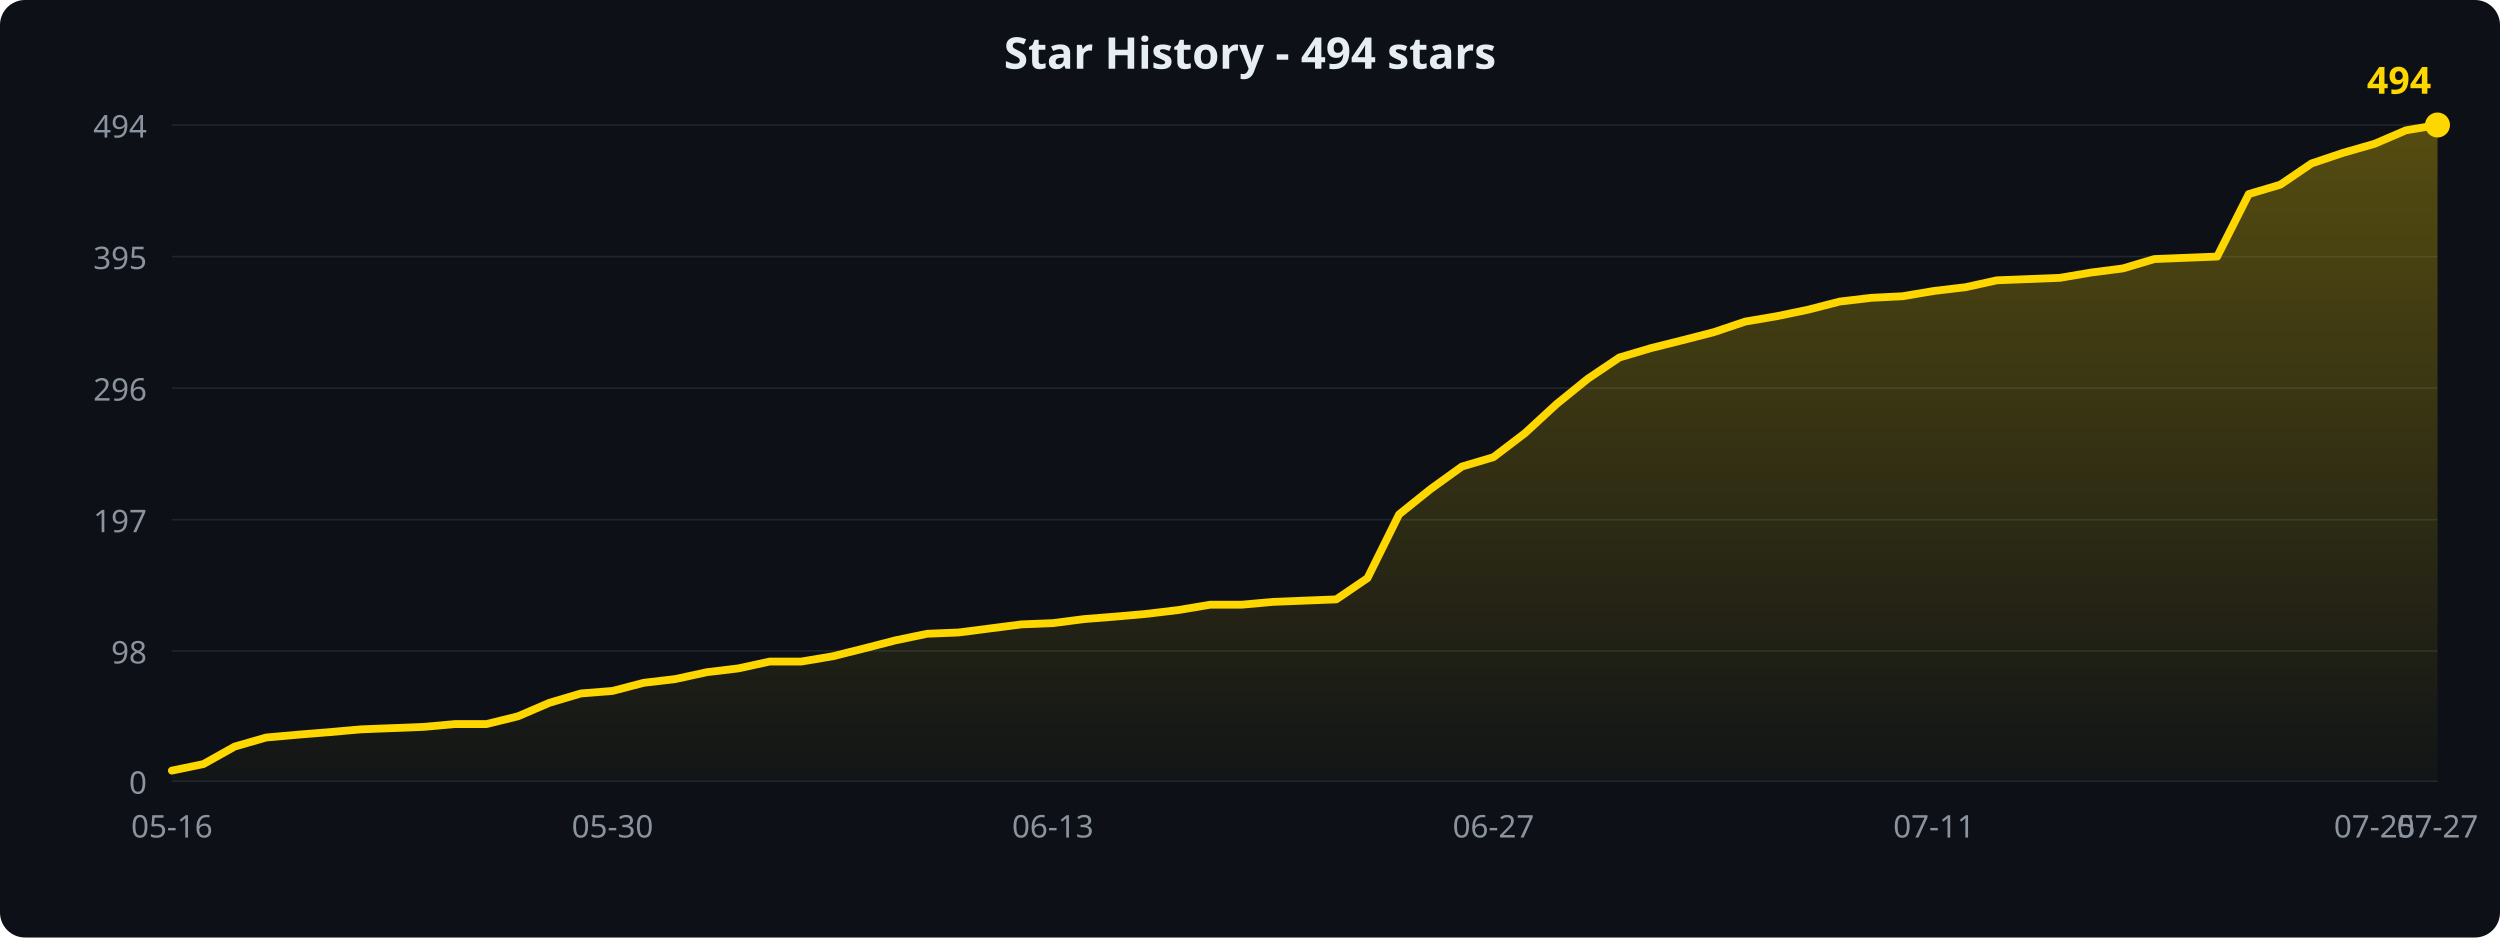
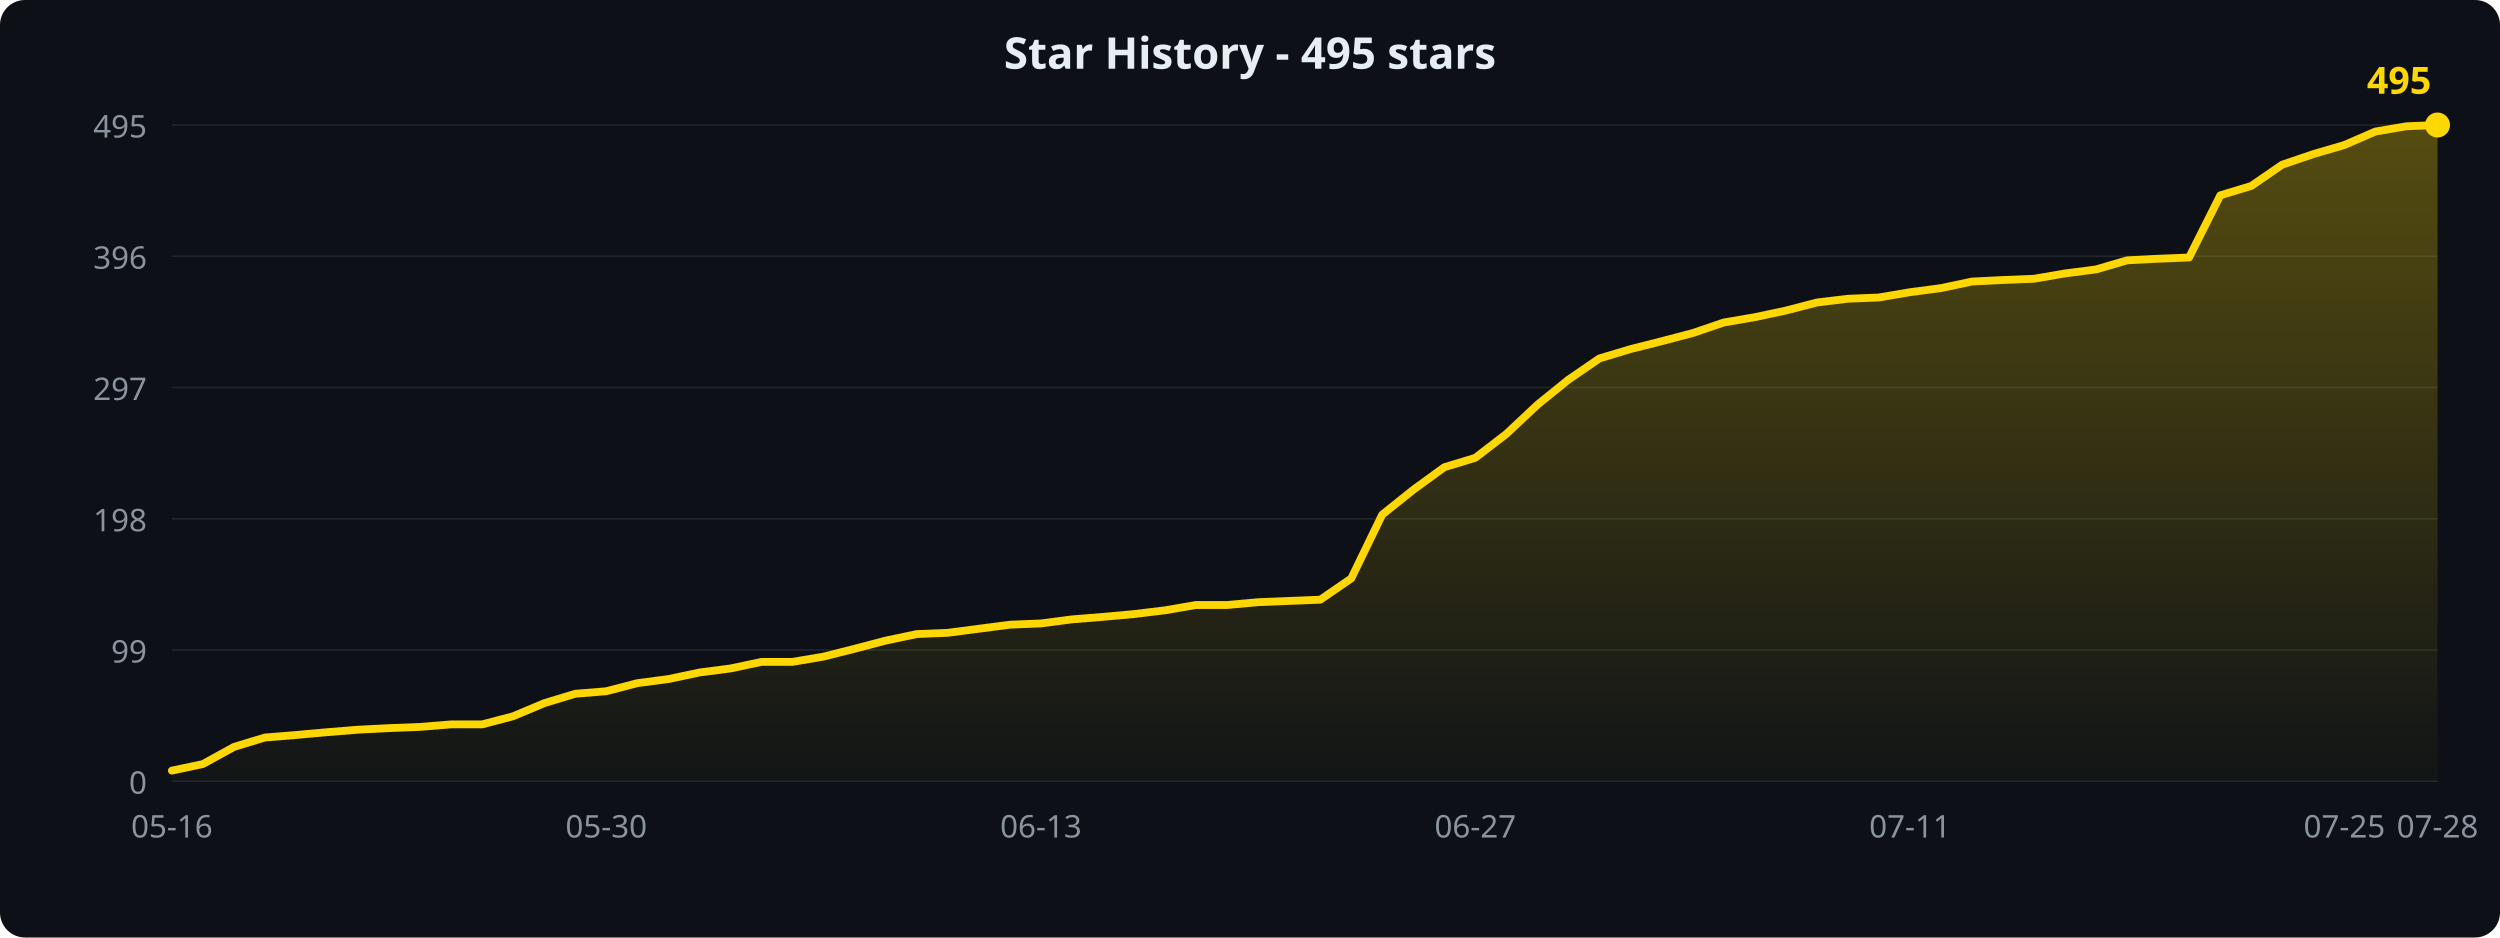
<svg xmlns="http://www.w3.org/2000/svg" viewBox="0 0 800 300" width="800" height="300">
  <defs>
    <linearGradient id="fill" x1="0" y1="0" x2="0" y2="1">
      <stop offset="0%" stop-color="#FFD700" stop-opacity="0.3" />
      <stop offset="100%" stop-color="#FFD700" stop-opacity="0.02" />
    </linearGradient>
  </defs>
  <rect width="800" height="300" rx="8" fill="#0d1117" />
  <text x="400.0" y="22" text-anchor="middle" fill="#e6edf3" font-family="system-ui,sans-serif" font-size="14" font-weight="600">
-     Star History - 494 stars
+     Star History - 495 stars
  </text>
  <line x1="55" y1="250.0" x2="780" y2="250.0" stroke="#21262d" stroke-width="0.5" />
  <text x="47" y="254.0" text-anchor="end" fill="#8b949e" font-family="system-ui,sans-serif" font-size="10">0</text>
-   <line x1="55" y1="208.3" x2="780" y2="208.3" stroke="#21262d" stroke-width="0.5" />
-   <text x="47" y="212.3" text-anchor="end" fill="#8b949e" font-family="system-ui,sans-serif" font-size="10">98</text>
-   <line x1="55" y1="166.3" x2="780" y2="166.3" stroke="#21262d" stroke-width="0.5" />
-   <text x="47" y="170.3" text-anchor="end" fill="#8b949e" font-family="system-ui,sans-serif" font-size="10">197</text>
-   <line x1="55" y1="124.2" x2="780" y2="124.2" stroke="#21262d" stroke-width="0.5" />
-   <text x="47" y="128.2" text-anchor="end" fill="#8b949e" font-family="system-ui,sans-serif" font-size="10">296</text>
-   <line x1="55" y1="82.1" x2="780" y2="82.1" stroke="#21262d" stroke-width="0.5" />
-   <text x="47" y="86.1" text-anchor="end" fill="#8b949e" font-family="system-ui,sans-serif" font-size="10">395</text>
+   <line x1="55" y1="208.0" x2="780" y2="208.0" stroke="#21262d" stroke-width="0.5" />
+   <text x="47" y="212.0" text-anchor="end" fill="#8b949e" font-family="system-ui,sans-serif" font-size="10">99</text>
+   <line x1="55" y1="166.0" x2="780" y2="166.0" stroke="#21262d" stroke-width="0.5" />
+   <text x="47" y="170.0" text-anchor="end" fill="#8b949e" font-family="system-ui,sans-serif" font-size="10">198</text>
+   <line x1="55" y1="124.0" x2="780" y2="124.0" stroke="#21262d" stroke-width="0.5" />
+   <text x="47" y="128.0" text-anchor="end" fill="#8b949e" font-family="system-ui,sans-serif" font-size="10">297</text>
+   <line x1="55" y1="82.0" x2="780" y2="82.0" stroke="#21262d" stroke-width="0.5" />
+   <text x="47" y="86.0" text-anchor="end" fill="#8b949e" font-family="system-ui,sans-serif" font-size="10">396</text>
  <line x1="55" y1="40.0" x2="780" y2="40.0" stroke="#21262d" stroke-width="0.5" />
-   <text x="47" y="44.0" text-anchor="end" fill="#8b949e" font-family="system-ui,sans-serif" font-size="10">494</text>
-   <polygon points="55.0,246.6 65.1,244.5 75.1,238.9 85.2,236.0 95.3,235.1 105.3,234.3 115.4,233.4 125.5,233.0 135.6,232.6 145.6,231.7 155.7,231.7 165.8,229.2 175.8,224.9 185.9,221.9 196.0,221.1 206.0,218.5 216.1,217.3 226.2,215.1 236.2,213.9 246.3,211.7 256.4,211.7 266.5,210.0 276.5,207.5 286.6,204.9 296.7,202.8 306.7,202.4 316.8,201.1 326.9,199.8 336.9,199.4 347.0,198.1 357.1,197.3 367.2,196.4 377.2,195.2 387.3,193.5 397.4,193.5 407.4,192.6 417.5,192.2 427.6,191.8 437.6,185.0 447.7,164.6 457.8,156.5 467.8,149.3 477.9,146.3 488.0,138.6 498.1,129.3 508.1,121.2 518.2,114.4 528.3,111.4 538.3,108.9 548.4,106.3 558.5,102.9 568.5,101.2 578.6,99.1 588.7,96.5 598.8,95.3 608.8,94.8 618.9,93.1 629.0,91.9 639.0,89.7 649.1,89.3 659.2,88.9 669.2,87.2 679.3,85.9 689.4,82.9 699.4,82.5 709.5,82.1 719.6,62.1 729.7,59.1 739.7,52.3 749.8,48.9 759.9,46.0 769.9,41.7 780.0,40.0 780.0,250.0 55.0,250.0" fill="url(#fill)" />
-   <polyline points="55.0,246.6 65.1,244.5 75.1,238.9 85.2,236.0 95.3,235.1 105.3,234.3 115.4,233.4 125.5,233.0 135.6,232.6 145.6,231.7 155.7,231.7 165.8,229.2 175.8,224.9 185.9,221.9 196.0,221.1 206.0,218.5 216.1,217.3 226.2,215.1 236.2,213.9 246.3,211.7 256.4,211.7 266.5,210.0 276.5,207.5 286.6,204.9 296.7,202.8 306.7,202.4 316.8,201.1 326.9,199.8 336.9,199.4 347.0,198.1 357.1,197.3 367.2,196.4 377.2,195.2 387.3,193.5 397.4,193.5 407.4,192.6 417.5,192.2 427.6,191.8 437.6,185.0 447.7,164.6 457.8,156.5 467.8,149.3 477.9,146.3 488.0,138.6 498.1,129.3 508.1,121.2 518.2,114.4 528.3,111.4 538.3,108.9 548.4,106.3 558.5,102.9 568.5,101.2 578.6,99.1 588.7,96.5 598.8,95.3 608.8,94.8 618.9,93.1 629.0,91.9 639.0,89.7 649.1,89.3 659.2,88.9 669.2,87.2 679.3,85.9 689.4,82.9 699.4,82.5 709.5,82.1 719.6,62.1 729.7,59.1 739.7,52.3 749.8,48.9 759.9,46.0 769.9,41.7 780.0,40.0" fill="none" stroke="#FFD700" stroke-width="2.5" stroke-linejoin="round" stroke-linecap="round" />
+   <text x="47" y="44.0" text-anchor="end" fill="#8b949e" font-family="system-ui,sans-serif" font-size="10">495</text>
+   <polygon points="55.0,246.6 64.9,244.5 74.9,239.0 84.8,236.0 94.7,235.2 104.7,234.3 114.6,233.5 124.5,233.0 134.5,232.6 144.4,231.8 154.3,231.8 164.2,229.2 174.2,225.0 184.1,222.0 194.0,221.2 204.0,218.6 213.9,217.3 223.8,215.2 233.8,213.9 243.7,211.8 253.6,211.8 263.6,210.1 273.5,207.6 283.4,205.0 293.4,202.9 303.3,202.5 313.2,201.2 323.2,199.9 333.1,199.5 343.0,198.2 352.9,197.4 362.9,196.5 372.8,195.3 382.7,193.6 392.7,193.6 402.6,192.7 412.5,192.3 422.5,191.9 432.4,185.1 442.3,164.7 452.3,156.7 462.2,149.5 472.1,146.5 482.1,138.8 492.0,129.5 501.9,121.5 511.8,114.7 521.8,111.7 531.7,109.2 541.6,106.6 551.6,103.2 561.5,101.5 571.4,99.4 581.4,96.8 591.3,95.6 601.2,95.2 611.2,93.5 621.1,92.2 631.0,90.1 641.0,89.6 650.9,89.2 660.8,87.5 670.8,86.2 680.7,83.3 690.6,82.8 700.5,82.4 710.5,62.5 720.4,59.5 730.3,52.7 740.3,49.3 750.2,46.4 760.1,42.1 770.1,40.4 780.0,40.0 780.0,250.0 55.0,250.0" fill="url(#fill)" />
+   <polyline points="55.0,246.6 64.9,244.5 74.9,239.0 84.8,236.0 94.7,235.2 104.7,234.3 114.6,233.5 124.5,233.0 134.5,232.6 144.4,231.8 154.3,231.8 164.2,229.2 174.2,225.0 184.1,222.0 194.0,221.2 204.0,218.6 213.9,217.3 223.8,215.2 233.8,213.9 243.7,211.8 253.6,211.8 263.6,210.1 273.5,207.6 283.4,205.0 293.4,202.9 303.3,202.5 313.2,201.2 323.2,199.9 333.1,199.5 343.0,198.2 352.9,197.4 362.9,196.5 372.8,195.3 382.7,193.6 392.7,193.6 402.6,192.7 412.5,192.3 422.5,191.9 432.4,185.1 442.3,164.7 452.3,156.7 462.2,149.5 472.1,146.5 482.1,138.8 492.0,129.5 501.9,121.5 511.8,114.7 521.8,111.7 531.7,109.2 541.6,106.6 551.6,103.2 561.5,101.5 571.4,99.4 581.4,96.8 591.3,95.6 601.2,95.2 611.2,93.5 621.1,92.2 631.0,90.1 641.0,89.6 650.9,89.2 660.8,87.5 670.8,86.2 680.7,83.3 690.6,82.8 700.5,82.4 710.5,62.5 720.4,59.5 730.3,52.7 740.3,49.3 750.2,46.4 760.1,42.1 770.1,40.4 780.0,40.0" fill="none" stroke="#FFD700" stroke-width="2.5" stroke-linejoin="round" stroke-linecap="round" />
  <text x="55.0" y="268" text-anchor="middle" fill="#8b949e" font-family="system-ui,sans-serif" font-size="10">05-16</text>
-   <text x="196.0" y="268" text-anchor="middle" fill="#8b949e" font-family="system-ui,sans-serif" font-size="10">05-30</text>
-   <text x="336.9" y="268" text-anchor="middle" fill="#8b949e" font-family="system-ui,sans-serif" font-size="10">06-13</text>
-   <text x="477.9" y="268" text-anchor="middle" fill="#8b949e" font-family="system-ui,sans-serif" font-size="10">06-27</text>
-   <text x="618.9" y="268" text-anchor="middle" fill="#8b949e" font-family="system-ui,sans-serif" font-size="10">07-11</text>
-   <text x="759.9" y="268" text-anchor="middle" fill="#8b949e" font-family="system-ui,sans-serif" font-size="10">07-25</text>
-   <text x="780.0" y="268" text-anchor="middle" fill="#8b949e" font-family="system-ui,sans-serif" font-size="10">07-27</text>
+   <text x="194.0" y="268" text-anchor="middle" fill="#8b949e" font-family="system-ui,sans-serif" font-size="10">05-30</text>
+   <text x="333.1" y="268" text-anchor="middle" fill="#8b949e" font-family="system-ui,sans-serif" font-size="10">06-13</text>
+   <text x="472.1" y="268" text-anchor="middle" fill="#8b949e" font-family="system-ui,sans-serif" font-size="10">06-27</text>
+   <text x="611.2" y="268" text-anchor="middle" fill="#8b949e" font-family="system-ui,sans-serif" font-size="10">07-11</text>
+   <text x="750.2" y="268" text-anchor="middle" fill="#8b949e" font-family="system-ui,sans-serif" font-size="10">07-25</text>
+   <text x="780.0" y="268" text-anchor="middle" fill="#8b949e" font-family="system-ui,sans-serif" font-size="10">07-28</text>
  <circle cx="780.0" cy="40.0" r="4" fill="#FFD700" />
-   <text x="778.0" y="30.0" text-anchor="end" fill="#FFD700" font-family="system-ui,sans-serif" font-size="12" font-weight="600">494</text>
+   <text x="778.0" y="30.0" text-anchor="end" fill="#FFD700" font-family="system-ui,sans-serif" font-size="12" font-weight="600">495</text>
</svg>
